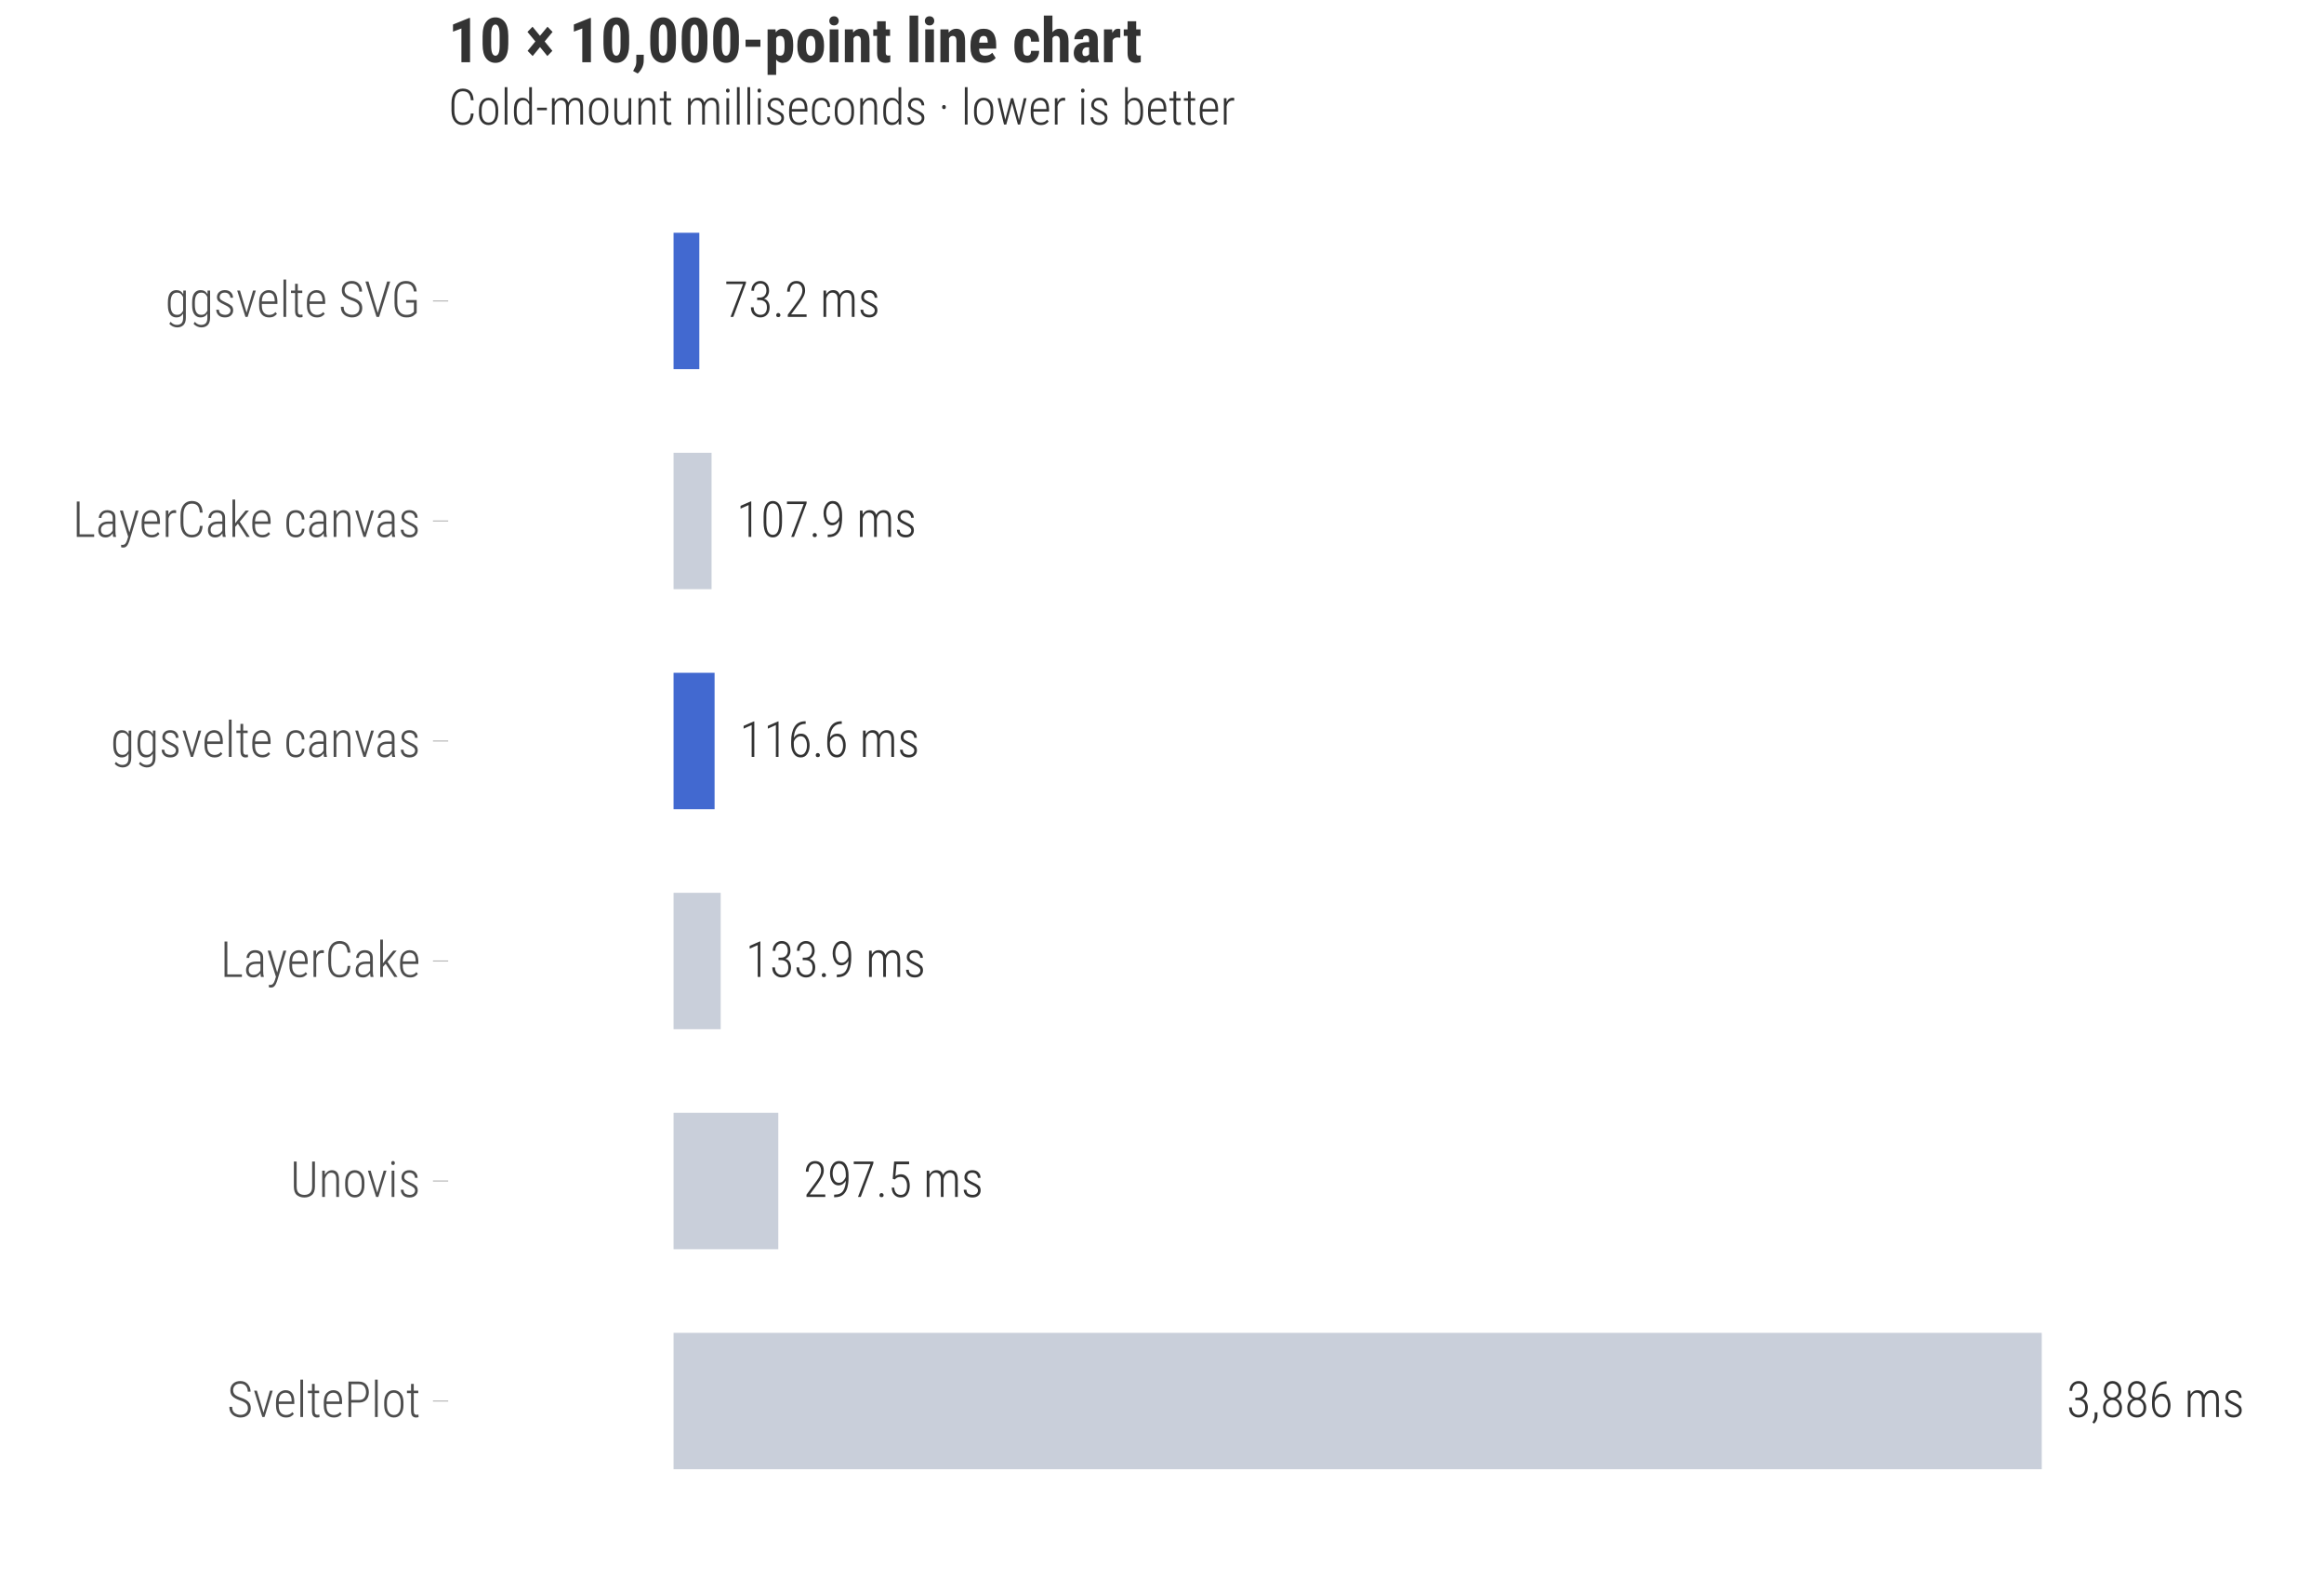
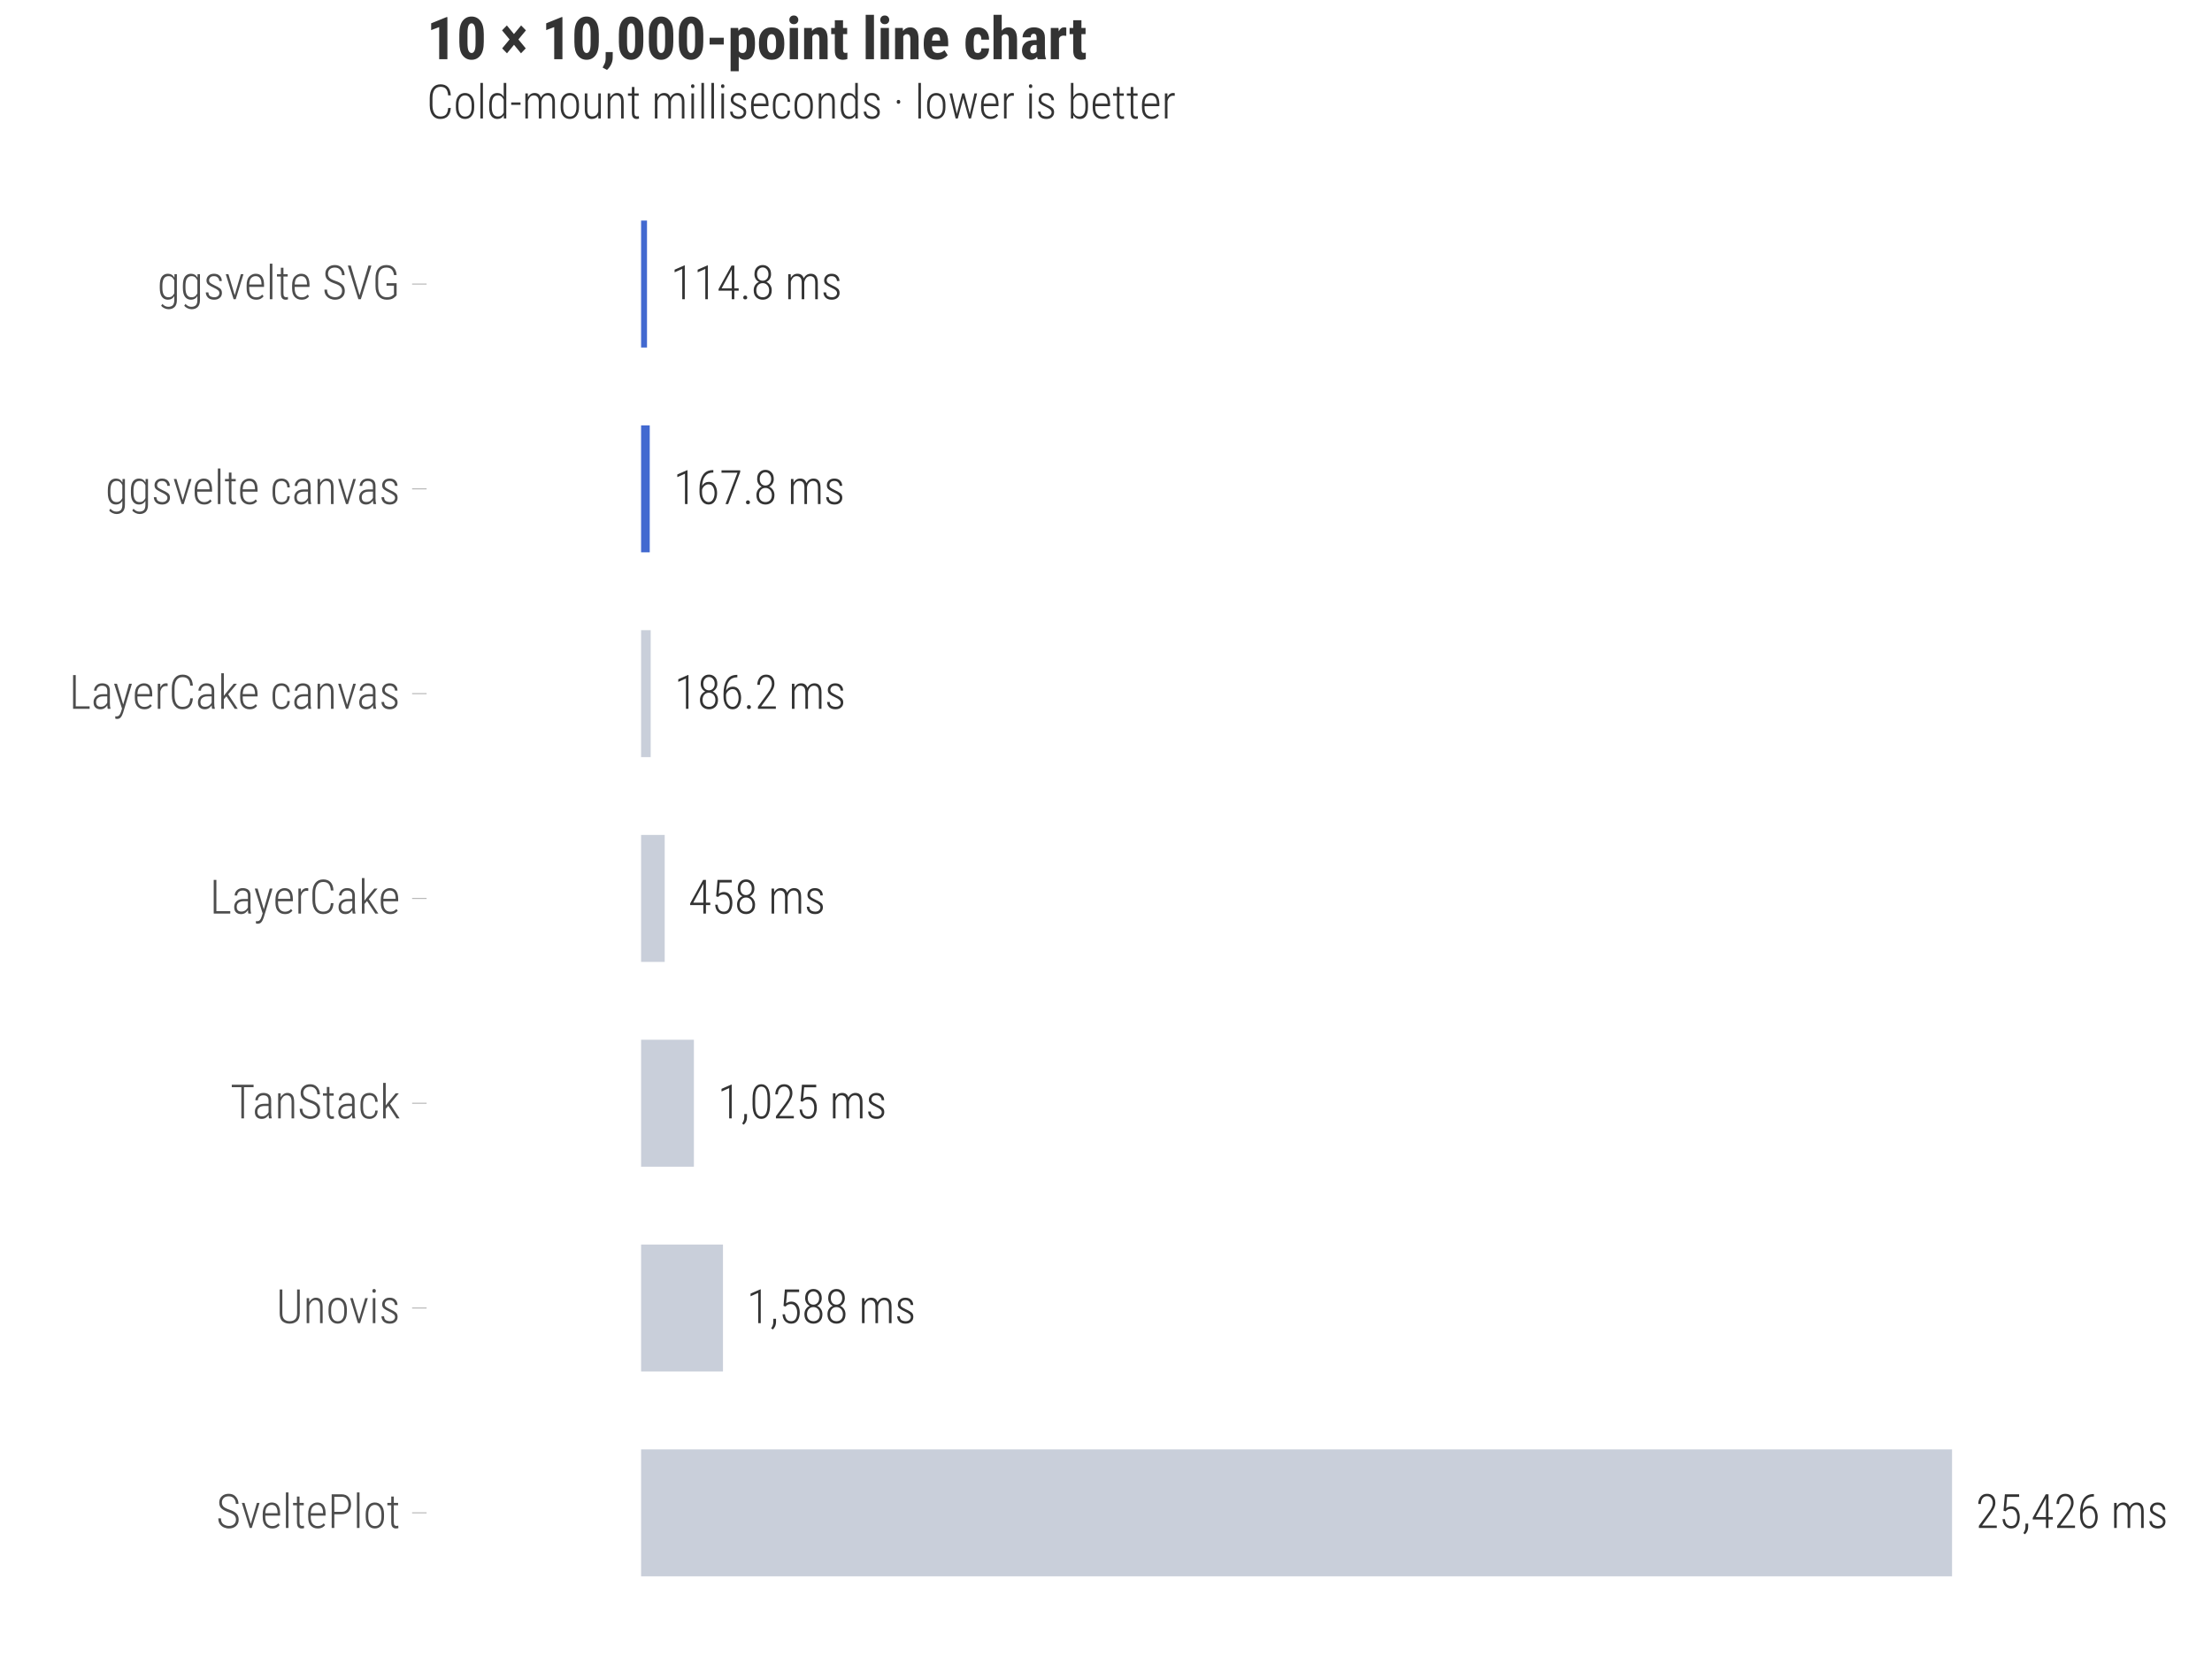
- <svg xmlns="http://www.w3.org/2000/svg" width="560" height="380" viewBox="0 0 560 380" role="img" aria-label="Bar chart of cold-mount time for a 10-series by 10,000-point line chart: ggsvelte SVG 73.2 ms, ggsvelte canvas 116.6 ms, LayerCake 133.9 ms, LayerCake canvas 107.9 ms, Unovis 297.5 ms, SveltePlot 3,886 ms. Lower is better." class="gg-plot" font-family="&quot;Roboto Condensed&quot;, &quot;Arial Narrow&quot;, Arial, sans-serif" font-size="11" font-weight="300" text-rendering="optimizeLegibility" shape-rendering="geometricPrecision">
-   <rect class="gg-paper" width="560" height="380" fill="var(--gg-paper, #ffffff)" />
+ <svg xmlns="http://www.w3.org/2000/svg" width="560" height="425" viewBox="0 0 560 425" role="img" aria-label="Bar chart of cold-mount time for a 10-series by 10,000-point line chart: ggsvelte SVG 114.8 ms, ggsvelte canvas 167.8 ms, LayerCake 458 ms, LayerCake canvas 186.2 ms, TanStack 1,025 ms, Unovis 1,588 ms, SveltePlot 25,426 ms. Lower is better." class="gg-plot" font-family="&quot;Roboto Condensed&quot;, &quot;Arial Narrow&quot;, Arial, sans-serif" font-size="11" font-weight="300" text-rendering="optimizeLegibility" shape-rendering="geometricPrecision">
+   <rect class="gg-paper" width="560" height="425" fill="var(--gg-paper, #ffffff)" />
  <text class="gg-title" x="108" y="15" font-size="15" font-weight="700" fill="var(--gg-ink, #333333)">10 × 10,000-point line chart</text>
  <text class="gg-subtitle" x="108" y="30" font-size="12" font-weight="300" fill="var(--gg-ink, #333333)">Cold-mount milliseconds · lower is better</text>
  <defs>
    <clipPath id="gg-clip-0">
-       <rect width="448" height="318" />
+       <rect width="448" height="363" />
    </clipPath>
  </defs>
  <g class="gg-panel" data-panel="0" transform="translate(108,46)">
-     <rect class="gg-panel-background" width="448" height="318" fill="var(--gg-panel, #ffffff)" />
+     <rect class="gg-panel-background" width="448" height="363" fill="var(--gg-panel, #ffffff)" />
    <g class="gg-grid" stroke="var(--gg-grid, transparent)" stroke-width="0.25" vector-effect="non-scaling-stroke">
-       <line x1="54.3" y1="0" x2="54.3" y2="318" />
-       <line x1="139.15" y1="0" x2="139.15" y2="318" />
-       <line x1="224" y1="0" x2="224" y2="318" />
-       <line x1="308.85" y1="0" x2="308.85" y2="318" />
-       <line x1="393.7" y1="0" x2="393.7" y2="318" />
-       <line x1="0" y1="291.5" x2="448" y2="291.5" />
-       <line x1="0" y1="238.5" x2="448" y2="238.5" />
-       <line x1="0" y1="185.5" x2="448" y2="185.5" />
-       <line x1="0" y1="132.5" x2="448" y2="132.5" />
-       <line x1="0" y1="79.5" x2="448" y2="79.5" />
-       <line x1="0" y1="26.5" x2="448" y2="26.5" />
+       <line x1="54.3" y1="0" x2="54.3" y2="363" />
+       <line x1="119.57" y1="0" x2="119.57" y2="363" />
+       <line x1="184.84" y1="0" x2="184.84" y2="363" />
+       <line x1="250.11" y1="0" x2="250.11" y2="363" />
+       <line x1="315.38" y1="0" x2="315.38" y2="363" />
+       <line x1="380.64" y1="0" x2="380.64" y2="363" />
+       <line x1="445.91" y1="0" x2="445.91" y2="363" />
+       <line x1="0" y1="337.07" x2="448" y2="337.07" />
+       <line x1="0" y1="285.21" x2="448" y2="285.21" />
+       <line x1="0" y1="233.36" x2="448" y2="233.36" />
+       <line x1="0" y1="181.5" x2="448" y2="181.5" />
+       <line x1="0" y1="129.64" x2="448" y2="129.64" />
+       <line x1="0" y1="77.79" x2="448" y2="77.79" />
+       <line x1="0" y1="25.93" x2="448" y2="25.93" />
    </g>
    <g class="gg-marks" clip-path="url(#gg-clip-0)">
      <g class="gg-batch gg-rects" data-layer="0">
-         <rect x="54.3" y="10.07" width="6.21" height="32.86" fill="#4269d0" />
-         <rect x="54.3" y="63.07" width="9.16" height="32.86" fill="#c9cfda" />
-         <rect x="54.3" y="116.07" width="9.89" height="32.86" fill="#4269d0" />
-         <rect x="54.3" y="169.07" width="11.36" height="32.86" fill="#c9cfda" />
-         <rect x="54.3" y="222.07" width="25.24" height="32.86" fill="#c9cfda" />
-         <rect x="54.3" y="275.07" width="329.69" height="32.86" fill="#c9cfda" />
+         <rect x="54.3" y="9.85" width="1.5" height="32.15" fill="#4269d0" />
+         <rect x="54.3" y="61.71" width="2.19" height="32.15" fill="#4269d0" />
+         <rect x="54.3" y="113.57" width="2.43" height="32.15" fill="#c9cfda" />
+         <rect x="54.3" y="165.42" width="5.98" height="32.15" fill="#c9cfda" />
+         <rect x="54.3" y="217.28" width="13.37" height="32.15" fill="#c9cfda" />
+         <rect x="54.3" y="269.14" width="20.73" height="32.15" fill="#c9cfda" />
+         <rect x="54.3" y="321" width="331.89" height="32.15" fill="#c9cfda" />
      </g>
      <g class="gg-batch gg-glyphs" data-layer="1" font-size="12" text-anchor="start">
-         <text x="66.51" y="26.5" dy="0.32em" fill="var(--gg-ink, #333333)">73.2 ms</text>
-         <text x="69.46" y="79.5" dy="0.32em" fill="var(--gg-ink, #333333)">107.9 ms</text>
-         <text x="70.2" y="132.5" dy="0.32em" fill="var(--gg-ink, #333333)">116.6 ms</text>
-         <text x="71.66" y="185.5" dy="0.32em" fill="var(--gg-ink, #333333)">133.9 ms</text>
-         <text x="85.55" y="238.5" dy="0.32em" fill="var(--gg-ink, #333333)">297.5 ms</text>
-         <text x="389.99" y="291.5" dy="0.32em" fill="var(--gg-ink, #333333)">3,886 ms</text>
+         <text x="61.8" y="25.93" dy="0.32em" fill="var(--gg-ink, #333333)">114.8 ms</text>
+         <text x="62.49" y="77.79" dy="0.32em" fill="var(--gg-ink, #333333)">167.8 ms</text>
+         <text x="62.73" y="129.64" dy="0.32em" fill="var(--gg-ink, #333333)">186.2 ms</text>
+         <text x="66.28" y="181.5" dy="0.32em" fill="var(--gg-ink, #333333)">458 ms</text>
+         <text x="73.68" y="233.36" dy="0.32em" fill="var(--gg-ink, #333333)">1,025 ms</text>
+         <text x="81.03" y="285.21" dy="0.32em" fill="var(--gg-ink, #333333)">1,588 ms</text>
+         <text x="392.2" y="337.07" dy="0.32em" fill="var(--gg-ink, #333333)">25,426 ms</text>
      </g>
    </g>
-     <rect class="gg-panel-border" width="448" height="318" fill="none" stroke="var(--gg-panelBorder, transparent)" stroke-width="0.5" vector-effect="non-scaling-stroke" />
+     <rect class="gg-panel-border" width="448" height="363" fill="none" stroke="var(--gg-panelBorder, transparent)" stroke-width="0.5" vector-effect="non-scaling-stroke" />
  </g>
  <g class="gg-axis gg-axis-y" transform="translate(108,46)">
-     <g class="gg-tick" transform="translate(0,291.5)">
+     <g class="gg-tick" transform="translate(0,337.07)">
      <line x2="-3.67" stroke="var(--gg-tickColor, #b3b3b3)" stroke-width="0.25" vector-effect="non-scaling-stroke" />
      <text x="-6.67" dy="0.32em" text-anchor="end" fill="var(--gg-axisText, #4d4d4d)" font-size="12" font-weight="300">SveltePlot</text>
    </g>
-     <g class="gg-tick" transform="translate(0,238.5)">
+     <g class="gg-tick" transform="translate(0,285.21)">
      <line x2="-3.67" stroke="var(--gg-tickColor, #b3b3b3)" stroke-width="0.25" vector-effect="non-scaling-stroke" />
      <text x="-6.67" dy="0.32em" text-anchor="end" fill="var(--gg-axisText, #4d4d4d)" font-size="12" font-weight="300">Unovis</text>
    </g>
-     <g class="gg-tick" transform="translate(0,185.5)">
+     <g class="gg-tick" transform="translate(0,233.36)">
+       <line x2="-3.67" stroke="var(--gg-tickColor, #b3b3b3)" stroke-width="0.25" vector-effect="non-scaling-stroke" />
+       <text x="-6.67" dy="0.32em" text-anchor="end" fill="var(--gg-axisText, #4d4d4d)" font-size="12" font-weight="300">TanStack</text>
+     </g>
+     <g class="gg-tick" transform="translate(0,181.5)">
      <line x2="-3.67" stroke="var(--gg-tickColor, #b3b3b3)" stroke-width="0.25" vector-effect="non-scaling-stroke" />
      <text x="-6.67" dy="0.32em" text-anchor="end" fill="var(--gg-axisText, #4d4d4d)" font-size="12" font-weight="300">LayerCake</text>
    </g>
-     <g class="gg-tick" transform="translate(0,132.5)">
+     <g class="gg-tick" transform="translate(0,129.64)">
+       <line x2="-3.67" stroke="var(--gg-tickColor, #b3b3b3)" stroke-width="0.25" vector-effect="non-scaling-stroke" />
+       <text x="-6.67" dy="0.32em" text-anchor="end" fill="var(--gg-axisText, #4d4d4d)" font-size="12" font-weight="300">LayerCake canvas</text>
+     </g>
+     <g class="gg-tick" transform="translate(0,77.79)">
      <line x2="-3.67" stroke="var(--gg-tickColor, #b3b3b3)" stroke-width="0.25" vector-effect="non-scaling-stroke" />
      <text x="-6.67" dy="0.32em" text-anchor="end" fill="var(--gg-axisText, #4d4d4d)" font-size="12" font-weight="300">ggsvelte canvas</text>
    </g>
-     <g class="gg-tick" transform="translate(0,79.5)">
-       <line x2="-3.67" stroke="var(--gg-tickColor, #b3b3b3)" stroke-width="0.25" vector-effect="non-scaling-stroke" />
-       <text x="-6.67" dy="0.32em" text-anchor="end" fill="var(--gg-axisText, #4d4d4d)" font-size="12" font-weight="300">LayerCake canvas</text>
-     </g>
-     <g class="gg-tick" transform="translate(0,26.5)">
+     <g class="gg-tick" transform="translate(0,25.93)">
      <line x2="-3.67" stroke="var(--gg-tickColor, #b3b3b3)" stroke-width="0.25" vector-effect="non-scaling-stroke" />
      <text x="-6.67" dy="0.32em" text-anchor="end" fill="var(--gg-axisText, #4d4d4d)" font-size="12" font-weight="300">ggsvelte SVG</text>
    </g>
  </g>
</svg>
